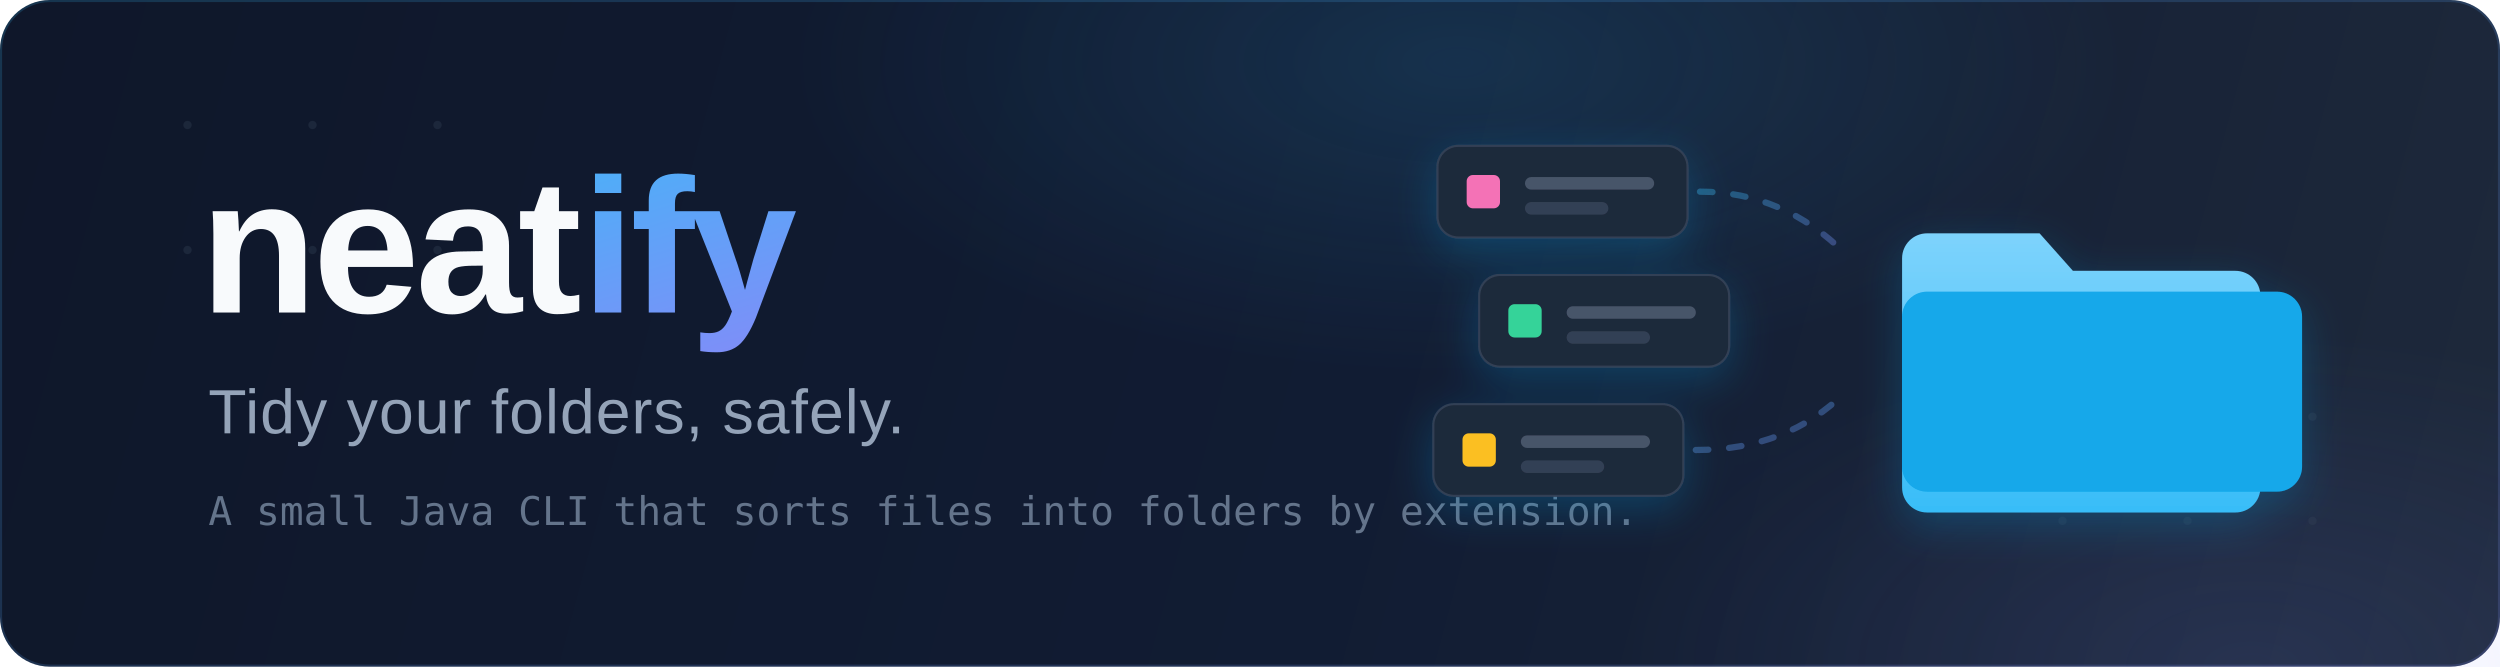
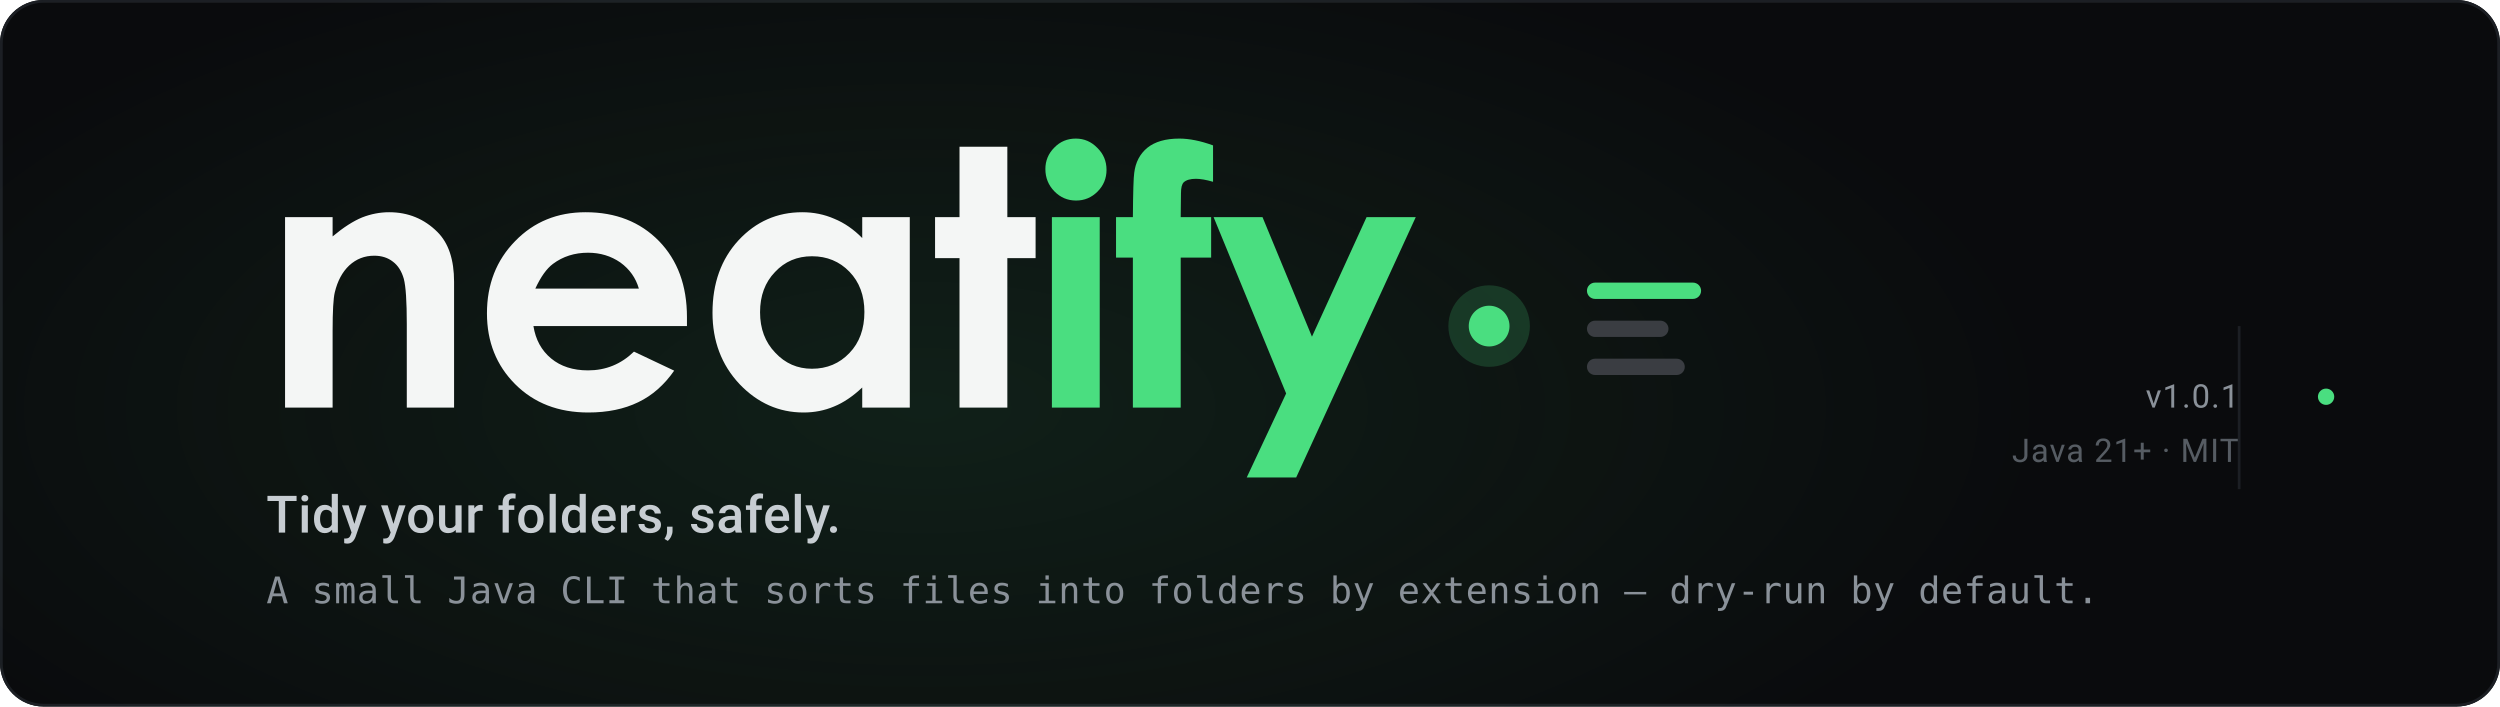
- <svg xmlns="http://www.w3.org/2000/svg" width="1200" height="320" viewBox="0 0 1200 320" fill="none" role="img" aria-label="neatify — automatic file organization">
+ <svg xmlns="http://www.w3.org/2000/svg" width="920" height="260" viewBox="0 0 920 260" fill="none" role="img" aria-label="neatify — tidy your folders, safely">
  <style>
-     /* ambient */
-     .aur1 { animation: aurA 16s ease-in-out infinite alternate; }
-     .aur2 { animation: aurB 21s ease-in-out infinite alternate; }
-     .dots circle { animation: tw 4.4s ease-in-out infinite; }
-     .dots circle:nth-child(odd) { animation-delay: -2.2s; }
-     .dots circle:nth-child(3n) { animation-delay: -1.1s; }
-     .dots circle:nth-child(4n) { animation-delay: -3.3s; }
+     text { font-family: ui-sans-serif, system-ui, 'Segoe UI', Roboto, Helvetica, Arial, sans-serif; }
+     .mono { font-family: 'SF Mono','JetBrains Mono','Cascadia Code', ui-monospace, Consolas, monospace; }

-     /* intro (plays once on load; base styles are the final state) */
-     .intro1, .intro2, .intro3 { animation: rise .7s cubic-bezier(.2,.7,.2,1) both; }
-     .intro2 { animation-delay: .12s; }
-     .intro3 { animation-delay: .24s; }
+     /* the emerald node breathes */
+     .node { transform-box: fill-box; transform-origin: center; animation: breathe 3.6s ease-in-out infinite; }
+     .nodeHalo { transform-box: fill-box; transform-origin: center; animation: halo 3.6s ease-in-out infinite; }
+     @keyframes breathe { 0%,100% { transform: scale(1); } 50% { transform: scale(1.18); } }
+     @keyframes halo { 0%,100% { transform: scale(1); opacity: .18; } 50% { transform: scale(1.5); opacity: .05; } }

-     /* wordmark sheen (rect starts outside the clip, so base state is invisible) */
-     .sheen { animation: sweep 9s linear infinite; }
- 
-     /* file cards: lift, arc into the folder, fade, respawn */
-     .card { transform-box: fill-box; transform-origin: center; animation: 9s cubic-bezier(.45,.05,.4,1) infinite; }
-     .card.c1 { animation-name: card1; }
-     .card.c2 { animation-name: card2; }
-     .card.c3 { animation-name: card3; }
- 
-     /* folder squash-and-stretch on each catch */
-     .fold { transform-box: fill-box; transform-origin: 50% 85%; animation: recv 9s ease-in-out infinite; }
-     .glow { animation: flash 9s ease-in-out infinite; }
- 
-     /* sparkle pings */
-     .spark { transform-box: fill-box; transform-origin: center; opacity: 0; animation: 9s ease-in-out infinite; }
-     .spark.s1 { animation-name: ping1; }
-     .spark.s2 { animation-name: ping2; }
-     .spark.s3 { animation-name: ping3; }
- 
-     /* flow arrows: constant dash stream, brighter while their card travels */
-     .flow { stroke-dasharray: 6 10; }
-     .flow.p1 { animation: flow 1.8s linear infinite, hot1 9s ease-in-out infinite; }
-     .flow.p2 { animation: flow 1.8s linear infinite, hot2 9s ease-in-out infinite; }
-     .flow.p3 { animation: flow 1.8s linear infinite, hot3 9s ease-in-out infinite; }
- 
-     @keyframes aurA { from { transform: translate(0,0); opacity: .55; } to { transform: translate(-30px,16px); opacity: .95; } }
-     @keyframes aurB { from { transform: translate(0,0); opacity: .5; } to { transform: translate(26px,-18px); opacity: .9; } }
-     @keyframes tw { 0%, 100% { opacity: .35; } 50% { opacity: .1; } }
-     @keyframes rise { from { opacity: 0; transform: translateY(10px); } to { opacity: 1; transform: translateY(0); } }
-     @keyframes sweep { 0%, 58% { transform: translateX(-260px); } 66%, 100% { transform: translateX(820px); } }
-     @keyframes flow { from { stroke-dashoffset: 32; } to { stroke-dashoffset: 0; } }
- 
-     @keyframes card1 {
-       0%, 8% { transform: translate(0,0) scale(1); opacity: 1; }
-       11% { transform: translate(2px,-5px) scale(1.02); opacity: 1; animation-timing-function: cubic-bezier(.3,0,.7,.4); }
-       19% { transform: translate(156px,16px) scale(.99); opacity: 1; animation-timing-function: cubic-bezier(.3,.6,.4,1); }
-       26% { transform: translate(252px,60px) scale(.88); opacity: 0; }
-       79.9% { transform: translate(252px,60px) scale(.88); opacity: 0; }
-       80% { transform: translate(0,12px) scale(1); opacity: 0; }
-       88%, 100% { transform: translate(0,0) scale(1); opacity: 1; }
+     /* the "sorted stack": three bars, always visible, gently re-aligning in a wave */
+     .bar { transform-box: fill-box; transform-origin: left center; }
+     .bar1 { animation: nudge 4.6s ease-in-out infinite; }
+     .bar2 { animation: nudge 4.6s ease-in-out .18s infinite; }
+     .bar3 { animation: nudge 4.6s ease-in-out .36s infinite; }
+     @keyframes nudge {
+       0%, 100% { transform: scaleX(1);   opacity: 1; }
+       42%      { transform: scaleX(.78); opacity: .6; }
+       58%      { transform: scaleX(1.04);opacity: 1; }
    }
-     @keyframes card2 {
-       0%, 23% { transform: translate(0,0) scale(1); opacity: 1; }
-       26% { transform: translate(2px,-5px) scale(1.02); opacity: 1; animation-timing-function: cubic-bezier(.3,0,.7,.4); }
-       34% { transform: translate(144px,0px) scale(.99); opacity: 1; animation-timing-function: cubic-bezier(.3,.6,.4,1); }
-       41% { transform: translate(232px,6px) scale(.88); opacity: 0; }
-       82.9% { transform: translate(232px,6px) scale(.88); opacity: 0; }
-       83% { transform: translate(0,12px) scale(1); opacity: 0; }
-       91%, 100% { transform: translate(0,0) scale(1); opacity: 1; }
-     }
-     @keyframes card3 {
-       0%, 38% { transform: translate(0,0) scale(1); opacity: 1; }
-       41% { transform: translate(2px,-5px) scale(1.02); opacity: 1; animation-timing-function: cubic-bezier(.3,0,.7,.4); }
-       49% { transform: translate(158px,-12px) scale(.99); opacity: 1; animation-timing-function: cubic-bezier(.3,.6,.4,1); }
-       56% { transform: translate(254px,-58px) scale(.88); opacity: 0; }
-       85.9% { transform: translate(254px,-58px) scale(.88); opacity: 0; }
-       86% { transform: translate(0,12px) scale(1); opacity: 0; }
-       94%, 100% { transform: translate(0,0) scale(1); opacity: 1; }
-     }
- 
-     @keyframes recv {
-       0%, 25.5% { transform: scale(1,1); }
-       27% { transform: scale(1.05,.94); }
-       28.5% { transform: scale(.99,1.01); }
-       29.5%, 40.5% { transform: scale(1,1); }
-       42% { transform: scale(1.05,.94); }
-       43.5% { transform: scale(.99,1.01); }
-       44.5%, 55.5% { transform: scale(1,1); }
-       57% { transform: scale(1.05,.94); }
-       58.5% { transform: scale(.99,1.01); }
-       59.5%, 100% { transform: scale(1,1); }
-     }
-     @keyframes flash {
-       0%, 25% { opacity: .1; }
-       27% { opacity: .45; }
-       31%, 40% { opacity: .1; }
-       42% { opacity: .45; }
-       46%, 55% { opacity: .1; }
-       57% { opacity: .45; }
-       61%, 100% { opacity: .1; }
-     }
-     @keyframes ping1 { 0%, 25% { transform: scale(0) rotate(0deg); opacity: 0; } 26.5% { transform: scale(1) rotate(45deg); opacity: .9; } 29%, 100% { transform: scale(0) rotate(90deg); opacity: 0; } }
-     @keyframes ping2 { 0%, 40% { transform: scale(0) rotate(0deg); opacity: 0; } 41.5% { transform: scale(1) rotate(45deg); opacity: .9; } 44%, 100% { transform: scale(0) rotate(90deg); opacity: 0; } }
-     @keyframes ping3 { 0%, 55% { transform: scale(0) rotate(0deg); opacity: 0; } 56.5% { transform: scale(1) rotate(45deg); opacity: .9; } 59%, 100% { transform: scale(0) rotate(90deg); opacity: 0; } }
-     @keyframes hot1 { 0%, 7% { opacity: .35; } 11% { opacity: .95; } 24% { opacity: .95; } 28%, 100% { opacity: .35; } }
-     @keyframes hot2 { 0%, 22% { opacity: .35; } 26% { opacity: .95; } 39% { opacity: .95; } 43%, 100% { opacity: .35; } }
-     @keyframes hot3 { 0%, 37% { opacity: .35; } 41% { opacity: .95; } 54% { opacity: .95; } 58%, 100% { opacity: .35; } }

    @media (prefers-reduced-motion: reduce) {
      * { animation: none !important; }
    }
  </style>
  <defs>
-     <linearGradient id="bg" x1="0" y1="0" x2="1200" y2="320" gradientUnits="userSpaceOnUse">
-       <stop offset="0" stop-color="#0f172a" />
-       <stop offset="0.55" stop-color="#111c33" />
-       <stop offset="1" stop-color="#1e293b" />
-     </linearGradient>
-     <linearGradient id="accent" x1="0" y1="0" x2="1" y2="1">
-       <stop offset="0" stop-color="#38bdf8" />
-       <stop offset="1" stop-color="#818cf8" />
-     </linearGradient>
-     <linearGradient id="folderBody" x1="0" y1="0" x2="0" y2="1">
-       <stop offset="0" stop-color="#7dd3fc" />
-       <stop offset="1" stop-color="#38bdf8" />
-     </linearGradient>
-     <radialGradient id="auraSky" cx="0.5" cy="0.5" r="0.5">
-       <stop offset="0" stop-color="#38bdf8" stop-opacity="0.13" />
-       <stop offset="1" stop-color="#38bdf8" stop-opacity="0" />
+     <radialGradient id="glow" cx="0.5" cy="0.5" r="0.5">
+       <stop offset="0" stop-color="#4ADE80" stop-opacity="0.10" />
+       <stop offset="1" stop-color="#4ADE80" stop-opacity="0" />
    </radialGradient>
-     <radialGradient id="auraIndigo" cx="0.5" cy="0.5" r="0.5">
-       <stop offset="0" stop-color="#818cf8" stop-opacity="0.12" />
-       <stop offset="1" stop-color="#818cf8" stop-opacity="0" />
-     </radialGradient>
-     <linearGradient id="sheenGrad" x1="0" y1="0" x2="1" y2="0">
-       <stop offset="0" stop-color="#bae6fd" stop-opacity="0" />
-       <stop offset="0.5" stop-color="#bae6fd" stop-opacity="0.5" />
-       <stop offset="1" stop-color="#bae6fd" stop-opacity="0" />
-     </linearGradient>
-     <filter id="soft" x="-20%" y="-20%" width="140%" height="140%">
-       <feDropShadow dx="0" dy="6" stdDeviation="10" flood-color="#0ea5e9" flood-opacity="0.25" />
-     </filter>
-     <clipPath id="wordclip">
-       <text x="96" y="150" font-family="'Segoe UI', 'Helvetica Neue', Arial, sans-serif" font-size="92" font-weight="700" letter-spacing="-2">neatify</text>
-     </clipPath>
-     <path id="star" d="M0 -7 L1.8 -1.8 L7 0 L1.8 1.8 L0 7 L-1.8 1.8 L-7 0 L-1.8 -1.8 Z" />
  </defs>
-   <rect width="1200" height="320" rx="24" fill="url(#bg)" />
-   <ellipse class="aur1" cx="700" cy="30" rx="320" ry="150" fill="url(#auraSky)" />
-   <ellipse class="aur2" cx="1080" cy="320" rx="300" ry="160" fill="url(#auraIndigo)" />
-   <rect x="0.5" y="0.5" width="1199" height="319" rx="23.5" stroke="url(#accent)" stroke-opacity="0.18" />
-   <g class="dots" fill="#334155" opacity="0.35">
-     <circle cx="90" cy="60" r="2" />
-     <circle cx="150" cy="60" r="2" />
-     <circle cx="210" cy="60" r="2" />
-     <circle cx="90" cy="120" r="2" />
-     <circle cx="150" cy="120" r="2" />
-     <circle cx="210" cy="120" r="2" />
-     <circle cx="1050" cy="250" r="2" />
-     <circle cx="1110" cy="250" r="2" />
-     <circle cx="990" cy="250" r="2" />
-     <circle cx="1050" cy="200" r="2" />
-     <circle cx="1110" cy="200" r="2" />
-     <circle cx="990" cy="200" r="2" />
+   <rect width="920" height="260" rx="16" fill="#0A0B0D" />
+   <rect x="0.5" y="0.5" width="919" height="259" rx="15.5" fill="none" stroke="#1C1F24" />
+   <ellipse cx="340" cy="150" rx="420" ry="180" fill="url(#glow)" />
+   <g transform="translate(96,150)">
+     <path fill="#F4F6F5" d="M8.9 -70.1H26.4V-63Q32.4 -68 37.3 -70Q42.2 -71.9 47.2 -71.9Q57.7 -71.9 65 -64.6Q71.1 -58.5 71.1 -46.3V0H53.7V-30.7Q53.7 -43.3 52.6 -47.4Q51.4 -51.6 48.6 -53.7Q45.8 -55.9 41.7 -55.9Q36.4 -55.9 32.5 -52.3Q28.7 -48.7 27.2 -42.4Q26.4 -39.1 26.4 -28.2V0H8.9Z M156.8 -30H100.3Q101.5 -22.5 106.8 -18.1Q112.1 -13.7 120.4 -13.7Q130.2 -13.7 137.3 -20.6L152.1 -13.6Q146.6 -5.7 138.9 -2Q131.1 1.8 120.5 1.8Q104 1.8 93.6 -8.6Q83.2 -19 83.2 -34.7Q83.2 -50.7 93.6 -61.3Q103.9 -71.9 119.5 -71.9Q136.1 -71.9 146.5 -61.3Q156.8 -50.7 156.8 -33.3ZM139.1 -43.8Q137.4 -49.7 132.3 -53.4Q127.1 -57 120.4 -57Q113 -57 107.5 -52.9Q104 -50.3 101 -43.8Z M221.3 -70.1H238.8V0H221.3V-7.4Q216.1 -2.5 210.9 -0.4Q205.7 1.8 199.7 1.8Q186.1 1.8 176.1 -8.7Q166.2 -19.3 166.2 -34.9Q166.2 -51.2 175.8 -61.6Q185.4 -71.9 199.2 -71.9Q205.5 -71.9 211 -69.5Q216.6 -67.2 221.3 -62.4ZM202.8 -55.7Q194.6 -55.7 189.2 -49.9Q183.7 -44.2 183.7 -35.1Q183.7 -26 189.3 -20.2Q194.8 -14.3 202.8 -14.3Q211.1 -14.3 216.6 -20.1Q222.1 -25.8 222.1 -35.2Q222.1 -44.3 216.6 -50Q211.1 -55.7 202.8 -55.7Z M257.1 -96H274.7V-70.1H285.1V-55H274.7V0H257.1V-55H248.1V-70.1H257.1Z" />
+     <path fill="#4ADE80" d="M299.9 -99Q304.5 -99 307.8 -95.6Q311.2 -92.3 311.2 -87.5Q311.2 -82.8 307.9 -79.5Q304.6 -76.2 300 -76.2Q295.3 -76.2 292 -79.6Q288.7 -83 288.7 -87.8Q288.7 -92.4 292 -95.7Q295.2 -99 299.9 -99ZM291.1 -70.1H308.7V0H291.1Z M314.7 -70.1H320.9Q321 -83.9 321.4 -86.4Q322.1 -92.2 326.2 -95.6Q330.4 -99 338 -99Q343.5 -99 350.4 -96.5V-83.1Q346.6 -84.2 344.1 -84.2Q341 -84.2 339.6 -82.9Q338.6 -81.9 338.6 -78.9L338.5 -70.1H349.7V-55.2H338.5V0H320.9V-55.2H314.7Z M350.6 -70.1H368.6L386.8 -26.1L406.9 -70.1H425L381 25.7H362.8L377.3 -5.2Z" />
  </g>
-   <text class="intro1" x="96" y="150" font-family="'Segoe UI', 'Helvetica Neue', Arial, sans-serif" font-size="92" font-weight="700" fill="#f8fafc" letter-spacing="-2">
-     neat<tspan fill="url(#accent)">ify</tspan>
-   </text>
-   <g clip-path="url(#wordclip)">
-     <g class="sheen" transform="translate(-260, 0)">
-       <rect x="120" y="52" width="170" height="115" fill="url(#sheenGrad)" transform="skewX(-18)" />
-     </g>
+   <g transform="translate(548,120)">
+     <circle class="nodeHalo" r="15" fill="#4ADE80" opacity="0.18" />
+     <circle class="node" r="7.5" fill="#4ADE80" />
  </g>
-   <text class="intro2" x="100" y="208" font-family="'Segoe UI', 'Helvetica Neue', Arial, sans-serif" font-size="30" font-weight="400" fill="#94a3b8" letter-spacing="0.5">
-     Tidy your folders, safely.
-   </text>
-   <text class="intro3" x="100" y="252" font-family="'JetBrains Mono', 'Consolas', monospace" font-size="19" fill="#64748b">
-     A small Java CLI that sorts files into folders by extension.
-   </text>
-   <g filter="url(#soft)">
-     <g stroke="url(#accent)" stroke-width="3" stroke-linecap="round" fill="none">
-       <path class="flow p1" opacity="0.35" d="M816 92 q40 0 70 30" />
-       <path class="flow p2" opacity="0.35" d="M836 154 h54" />
-       <path class="flow p3" opacity="0.35" d="M814 216 q44 0 72 -28" />
-     </g>
-     <g transform="translate(905, 96)">
-       <g class="fold">
-         <path d="M8 28 a12 12 0 0 1 12 -12 h54 l16 18 h78 a12 12 0 0 1 12 12 v92 a12 12 0 0 1 -12 12 H20 a12 12 0 0 1 -12 -12 Z" fill="url(#folderBody)" />
-         <rect x="8" y="44" width="192" height="96" rx="12" fill="#0ea5e9" />
-         <rect class="glow" x="8" y="44" width="192" height="96" rx="12" fill="#38bdf8" opacity="0.1" />
-       </g>
-       <use class="spark s1" href="#star" x="16" y="-4" fill="#7dd3fc" />
-       <use class="spark s2" href="#star" x="188" y="6" fill="#bae6fd" />
-       <use class="spark s3" href="#star" x="102" y="-12" fill="#a5b4fc" />
-     </g>
-     <g transform="translate(690, 70)">
-       <g class="card c1">
-         <rect x="0" y="0" width="120" height="44" rx="10" fill="#1e293b" stroke="#334155" />
-         <rect x="14" y="14" width="16" height="16" rx="3" fill="#f472b6" />
-         <rect x="42" y="15" width="62" height="6" rx="3" fill="#475569" />
-         <rect x="42" y="27" width="40" height="6" rx="3" fill="#334155" />
-       </g>
-     </g>
-     <g transform="translate(710, 132)">
-       <g class="card c2">
-         <rect x="0" y="0" width="120" height="44" rx="10" fill="#1e293b" stroke="#334155" />
-         <rect x="14" y="14" width="16" height="16" rx="3" fill="#34d399" />
-         <rect x="42" y="15" width="62" height="6" rx="3" fill="#475569" />
-         <rect x="42" y="27" width="40" height="6" rx="3" fill="#334155" />
-       </g>
-     </g>
-     <g transform="translate(688, 194)">
-       <g class="card c3">
-         <rect x="0" y="0" width="120" height="44" rx="10" fill="#1e293b" stroke="#334155" />
-         <rect x="14" y="14" width="16" height="16" rx="3" fill="#fbbf24" />
-         <rect x="42" y="15" width="62" height="6" rx="3" fill="#475569" />
-         <rect x="42" y="27" width="40" height="6" rx="3" fill="#334155" />
-       </g>
-     </g>
+   <g transform="translate(584,104)">
+     <rect class="bar bar1" x="0" y="0" width="42" height="6" rx="3" fill="#4ADE80" />
+     <rect class="bar bar2" x="0" y="14" width="30" height="6" rx="3" fill="#3A3D42" />
+     <rect class="bar bar3" x="0" y="28" width="36" height="6" rx="3" fill="#3A3D42" />
  </g>
+   <text x="98" y="196" font-size="19" font-weight="500" fill="#C7CDD2" letter-spacing="0.2">Tidy your folders, safely.</text>
+   <text class="mono" x="98" y="222" font-size="13.5" fill="#8A9199" letter-spacing="0.2">A small Java CLI that sorts files into folders by extension — dry-run by default.</text>
+   <g class="mono" text-anchor="end" font-size="12" letter-spacing="0.4">
+     <text x="824" y="150" fill="#8A9199">v1.0.1</text>
+     <text x="824" y="170" fill="#565C63">Java 21+ · MIT</text>
+   </g>
+   <line x1="824" y1="120" x2="824" y2="180" stroke="#1C1F24" />
+   <circle cx="856" cy="146" r="3" fill="#4ADE80" />
</svg>
